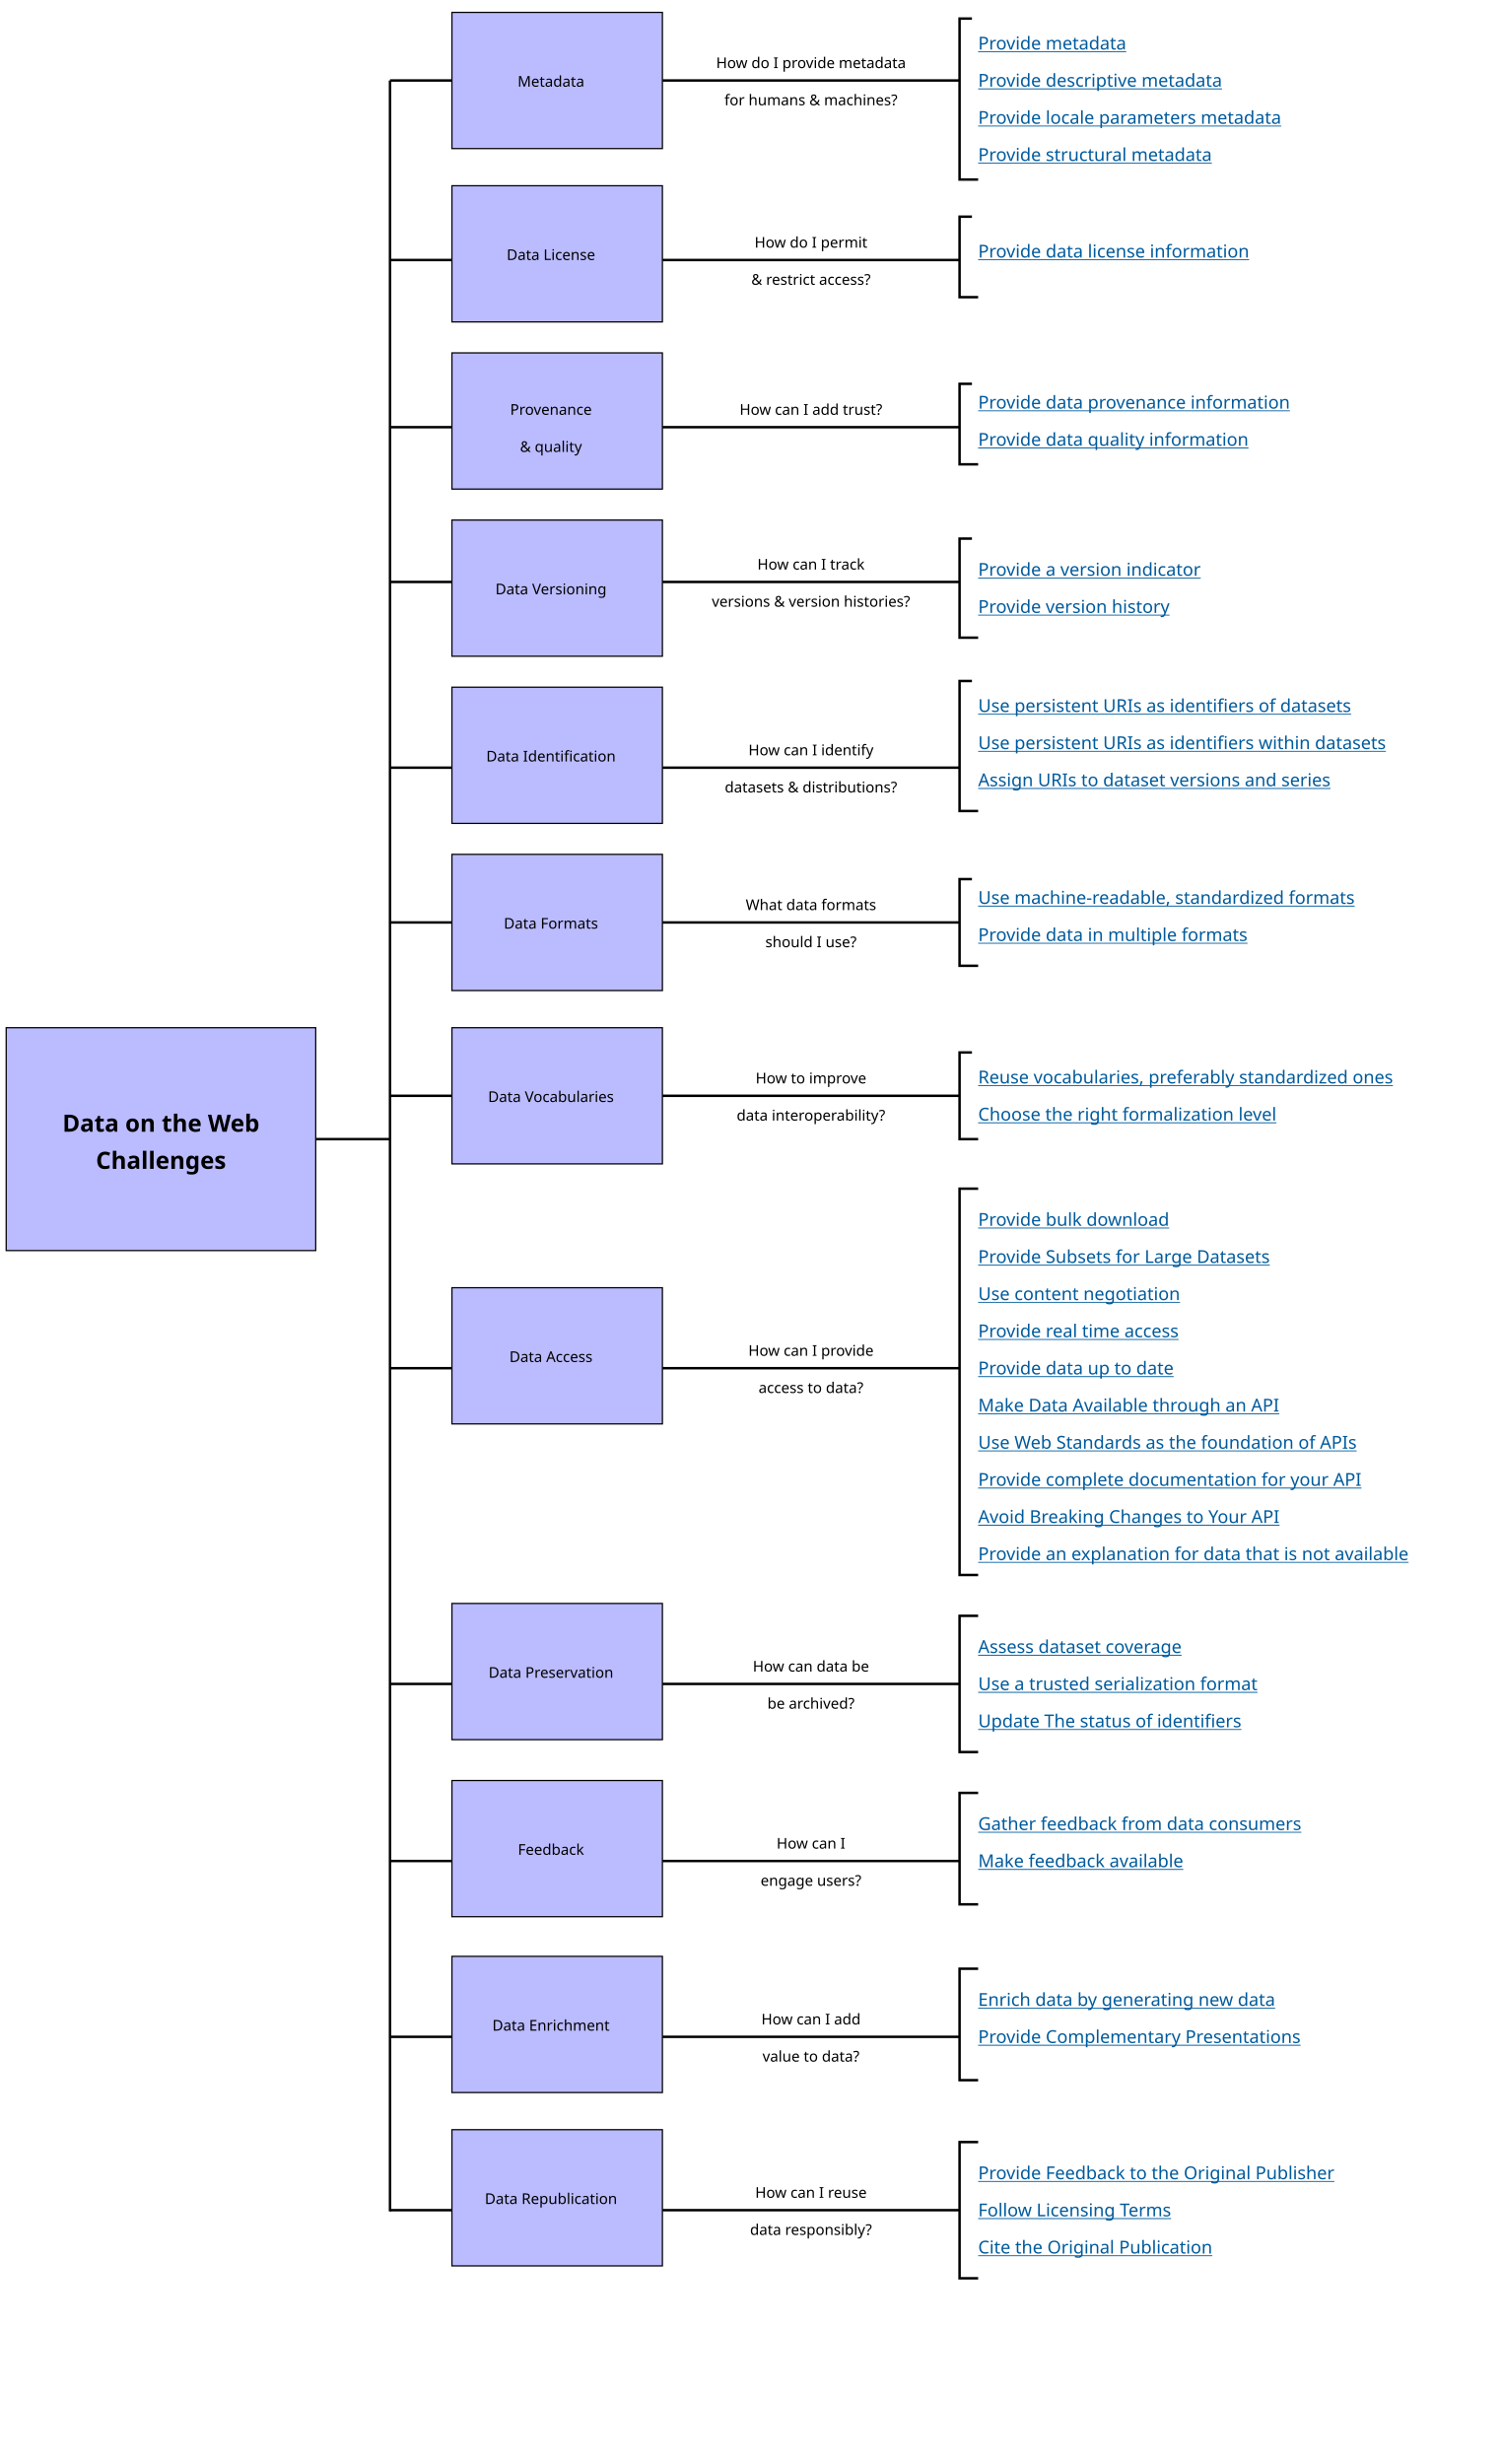
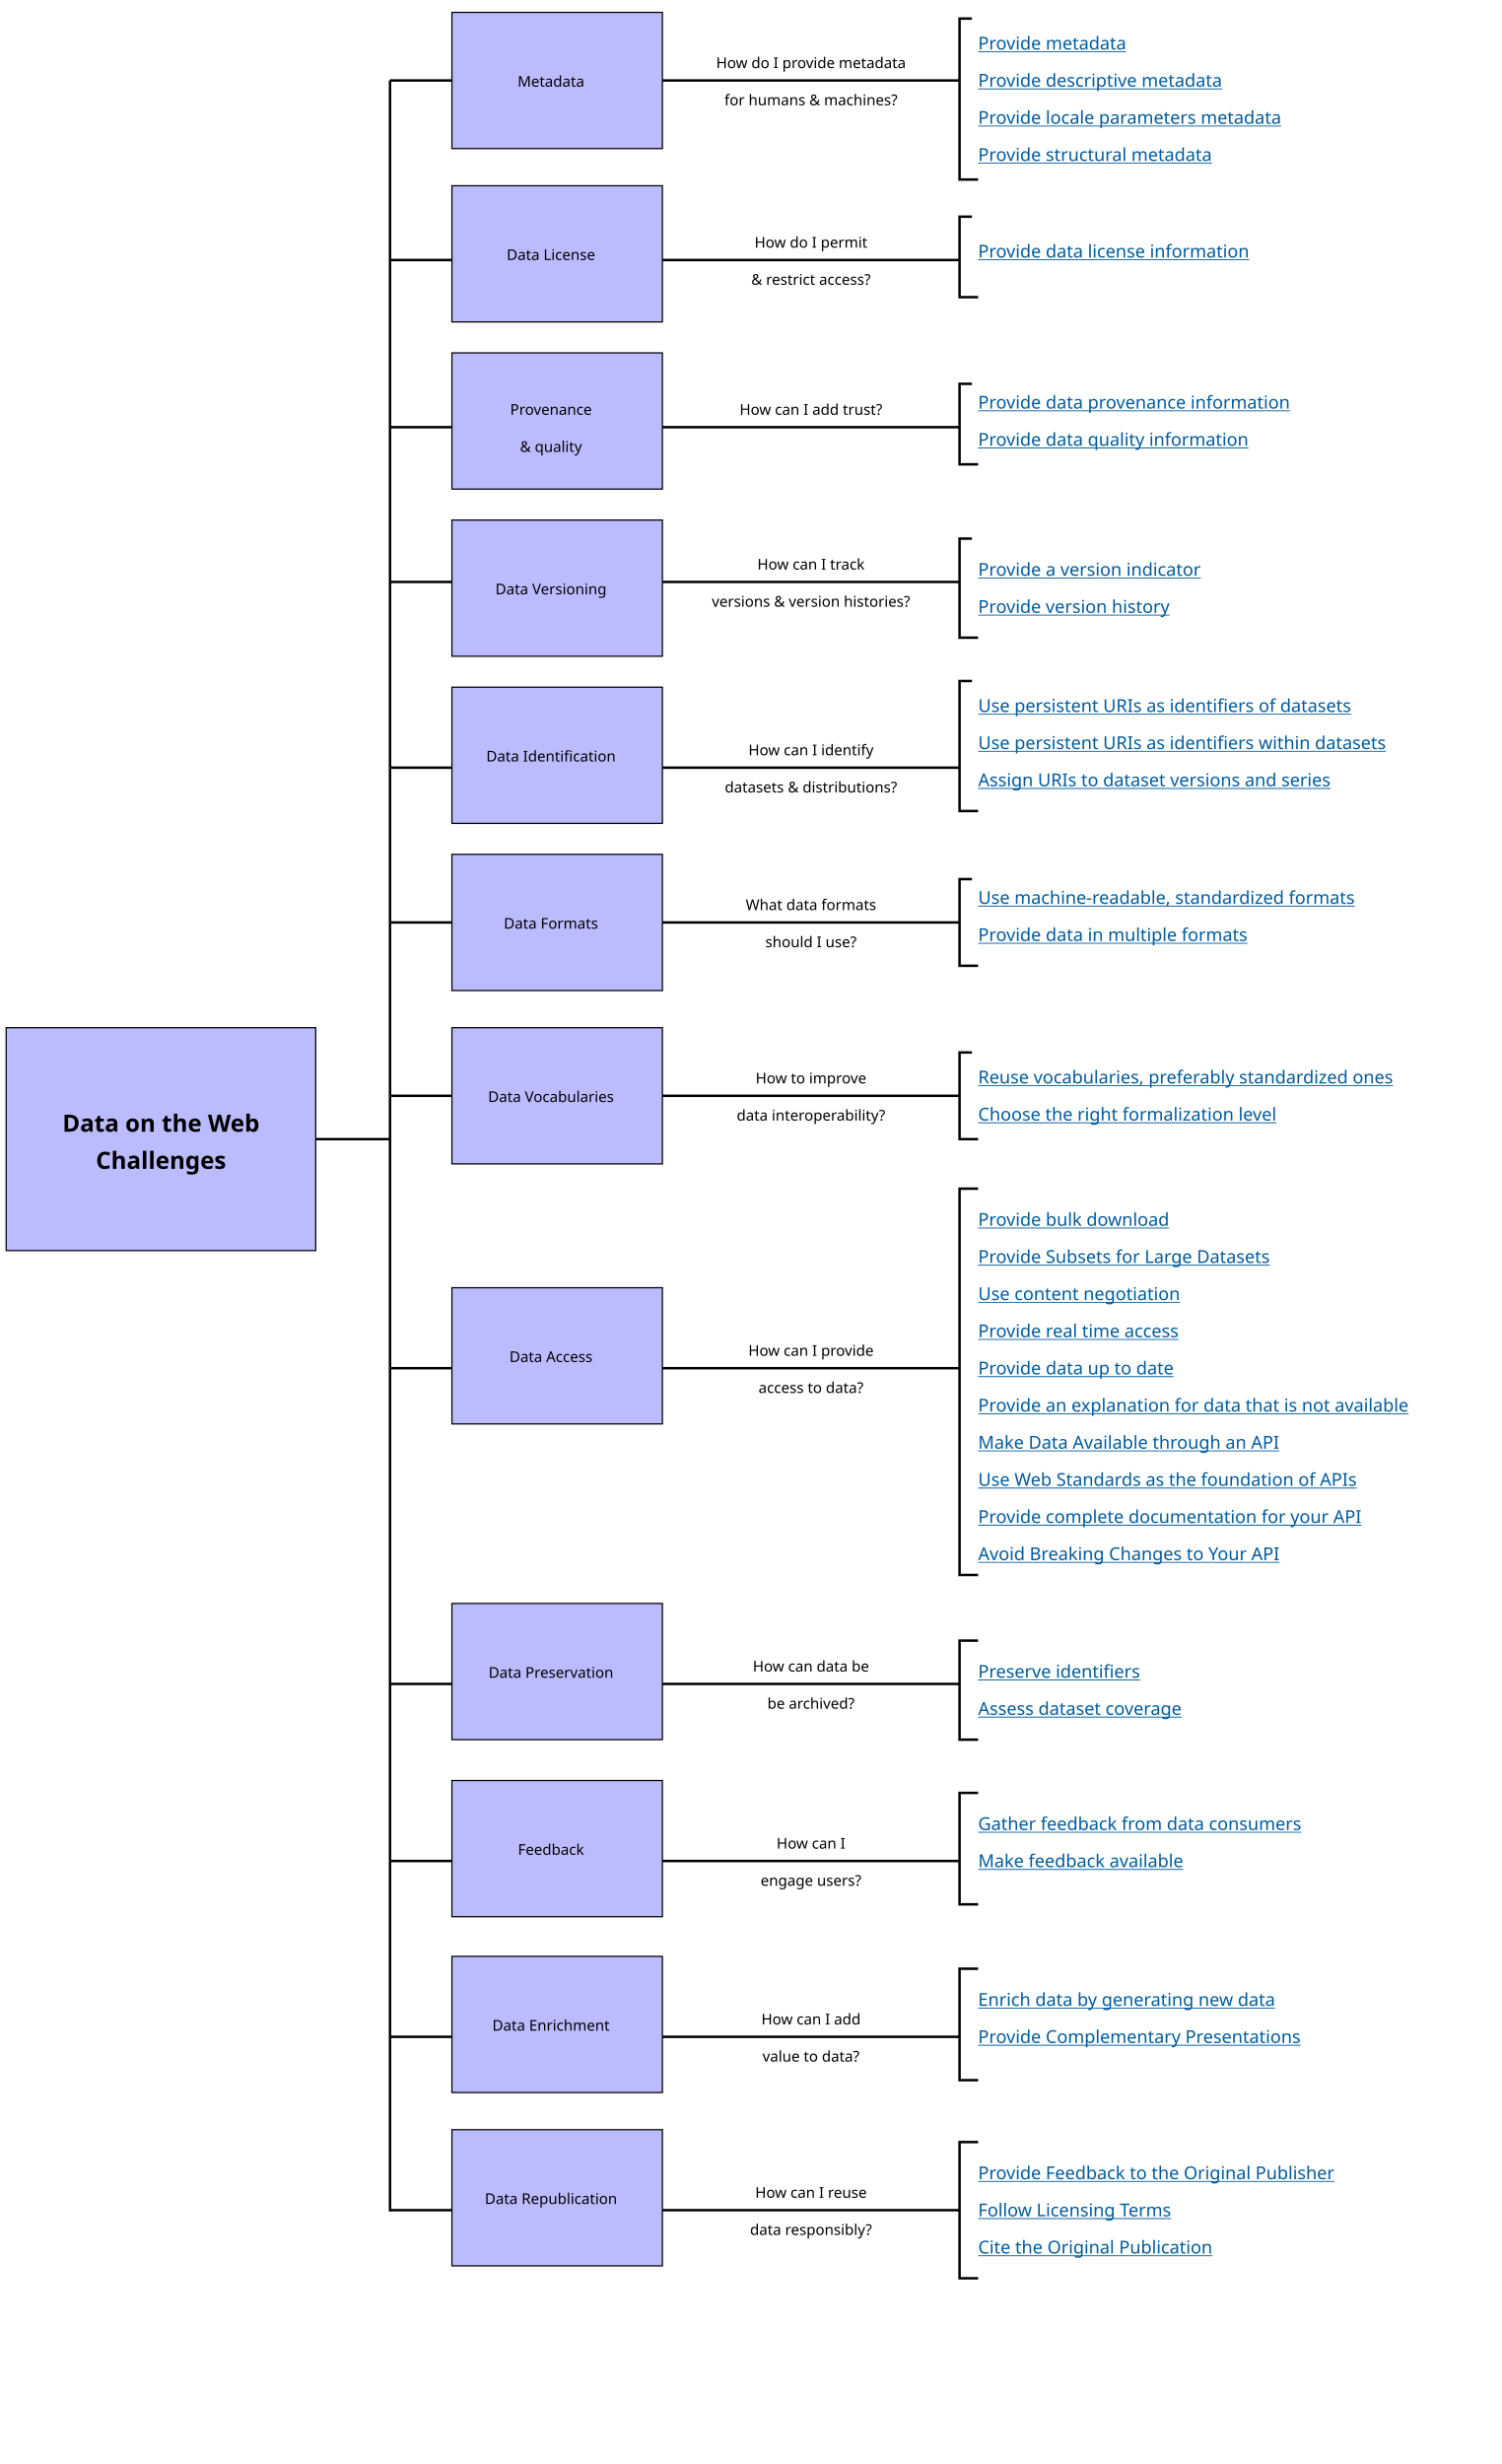
<svg xmlns="http://www.w3.org/2000/svg" xmlns:xlink="http://www.w3.org/1999/xlink" width="920" height="1510" viewBox="945 20 800 1990" preserveAspectRatio="xMinYMin">
  <style type="text/css">
  text {
    font-family:sans-serif;
    font-size:1em;
  }

  text.leftCol, text.rightCol {
    fill:#005A9C; 
    font-size:1.2em;
    text-anchor:end;
    cursor:pointer;
    text-decoration:underline;
  }
  text.rightCol {text-anchor:start}

  .connectorLabel, .blueBoxText, .centreBox {text-anchor:middle; fill:black; stroke:none}

  .centreBox {font-size:1.6em; font-weight:bold}

  #svg {border:medium solid green}
</style>
  <defs>
    <rect x="60" y="10" width="170" height="110" fill="#bbf" stroke="black" stroke-width="1" id="firstRect" />
    <path id="leftConnector" stroke="black" stroke-width="2" d="M 420 85 L 660 85" />
    <path id="rightConnector" stroke="black" stroke-width="2" d="M 830 85 L 890 85" />
    <path id="RColLeftConnector" stroke="black" stroke-width="2" d="M 460 85 L 520 85" />
    <path id="RColRightConnector" stroke="black" stroke-width="2" d="M 680 85 L 920 85" />
    <path id="verticalConnector" stroke="black" stroke-width="2" d="M 890 85 L 890 1806" />
    <path id="challengeToVert" stroke="black" stroke-width="2" d="M -60 90 L 0 90" />
  </defs>
  <g transform="translate(800,0)">
    <g id="BPsMetadata" transform="translate(925,5)">
      <text x="10" y="55" class="rightCol" id="ProvideMetadata">Provide metadata</text>
      <text x="10" y="85" class="rightCol" id="DescriptiveMetadata">Provide descriptive metadata</text>
      <text x="10" y="115" class="rightCol" id="LocaleParametersMetadata">Provide locale parameters metadata</text>
      <text x="10" y="145" class="rightCol" id="StructuralMetadata">Provide structural metadata</text>
      <path d="M 5,30 L -5,30 -5,160 10,160" stroke-width="2" stroke="black" fill="none" />
    </g>
    <g>
      <use xlink:href="#RColLeftConnector" />
      <text x="800" y="75" class="connectorLabel">How do I provide metadata</text>
      <text x="800" y="105" class="connectorLabel">for humans &amp; machines?</text>
      <use xlink:href="#RColRightConnector" />
    </g>
    <g transform="translate(450,20)">
      <use xlink:href="#firstRect" />
      <text x="140" y="70" class="blueBoxText">Metadata</text>
    </g>
  </g>
  <g transform="translate(800,180)">
    <g id="BPsLicence" transform="translate(925,5)">
      <text x="10" y="43" class="rightCol" id="DataLicense">Provide data license information</text>
      <path d="M 5,10 L -5,10 -5,75 10,75" stroke-width="2" stroke="black" fill="none" />
    </g>
    <g transform="translate(0,-35)">
      <use xlink:href="#RColLeftConnector" />
      <text x="800" y="75" class="connectorLabel">How do I permit</text>
      <text x="800" y="105" class="connectorLabel">&amp; restrict access?</text>
      <use xlink:href="#RColRightConnector" />
    </g>
    <g transform="translate(450,-20)">
      <use xlink:href="#firstRect" />
      <text x="140" y="70" class="blueBoxText">Data License</text>
    </g>
  </g>
  <g transform="translate(800,315)">
    <g id="BPsProv" transform="translate(925,5)">
      <text x="10" y="30" class="rightCol" id="DataProvenance">Provide data provenance information</text>
      <text x="10" y="60" class="rightCol" id="DataQuality">Provide data quality information</text>
      <path d="M 5,10 L -5,10 -5,75 10,75" stroke-width="2" stroke="black" fill="none" />
    </g>
    <g transform="translate(0,-35)">
      <use xlink:href="#RColLeftConnector" />
      <text x="800" y="75" class="connectorLabel">How can I add trust?</text>
      <use xlink:href="#RColRightConnector" />
    </g>
    <g transform="translate(450,-20)">
      <use xlink:href="#firstRect" />
      <text x="140" y="60" class="blueBoxText">Provenance</text>
      <text x="140" y="90" class="blueBoxText">&amp; quality</text>
    </g>
  </g>
  <g transform="translate(800,450)">
    <g id="BPsVersion" transform="translate(925,5)">
      <text x="10" y="30" class="rightCol" id="VersioningInfo">Provide a version indicator</text>
      <text x="10" y="60" class="rightCol" id="VersionHistory">Provide version history</text>
      <path d="M 5,0 L -5,0 -5,80 10,80" stroke-width="2" stroke="black" fill="none" />
    </g>
    <g transform="translate(0,-45)">
      <use xlink:href="#RColLeftConnector" />
      <text x="800" y="75" class="connectorLabel">How can I track</text>
      <text x="800" y="105" class="connectorLabel">versions &amp; version histories?</text>
      <use xlink:href="#RColRightConnector" />
    </g>
    <g transform="translate(450,-20)">
      <use xlink:href="#firstRect" />
      <text x="140" y="70" class="blueBoxText">Data Versioning</text>
    </g>
  </g>
  <g transform="translate(800,585)">
    <g id="BPsIdentification" transform="translate(925,5)">
      <text x="10" y="5" class="rightCol" id="UniqueIdentifiers">Use persistent URIs as identifiers of datasets</text>
      <text x="10" y="35" class="rightCol" id="identifiersWithinDatasets">Use persistent URIs as identifiers within datasets</text>
      <text x="10" y="65" class="rightCol" id="VersionIdentifiers">Assign URIs to dataset versions and series</text>
      <path d="M 5,-20 L -5,-20 -5,85 10,85" stroke-width="2" stroke="black" fill="none" />
    </g>
    <g transform="translate(0,-30)">
      <use xlink:href="#RColLeftConnector" />
      <text x="800" y="75" class="connectorLabel">How can I identify</text>
      <text x="800" y="105" class="connectorLabel">datasets &amp; distributions?</text>
      <use xlink:href="#RColRightConnector" />
    </g>
    <g transform="translate(450,-20)">
      <use xlink:href="#firstRect" />
      <text x="140" y="70" class="blueBoxText">Data Identification</text>
    </g>
  </g>
  <g transform="translate(800,680)">
    <g id="BPsDataFormats" transform="translate(925,20)">
      <text x="10" y="50" class="rightCol" id="MachineReadableStandardizedFormat">Use machine-readable, standardized formats</text>
      <text x="10" y="80" class="rightCol" id="MultipleFormats">Provide data in multiple formats</text>
      <path d="M 5,30 L -5,30 -5,100 10,100" stroke-width="2" stroke="black" fill="none" />
    </g>
    <g>
      <use xlink:href="#RColLeftConnector" />
      <text x="800" y="75" class="connectorLabel">What data formats</text>
      <text x="800" y="105" class="connectorLabel">should I use?</text>
      <use xlink:href="#RColRightConnector" />
    </g>
    <g transform="translate(450,20)">
      <use xlink:href="#firstRect" />
      <text x="140" y="70" class="blueBoxText">Data Formats</text>
    </g>
  </g>
  <g transform="translate(800,820)">
    <g id="BPsDataVocab" transform="translate(925,20)">
      <text x="10" y="55" class="rightCol" id="ReuseVocabularies">Reuse vocabularies, preferably standardized ones</text>
      <text x="10" y="85" class="rightCol" id="ChooseRightFormalizationLevel">Choose the right formalization level</text>
      <path d="M 5,30 L -5,30 -5,100 10,100" stroke-width="2" stroke="black" fill="none" />
    </g>
    <g>
      <use xlink:href="#RColLeftConnector" />
      <text x="800" y="75" class="connectorLabel">How to improve</text>
      <text x="800" y="105" class="connectorLabel">data interoperability?</text>
      <use xlink:href="#RColRightConnector" />
    </g>
    <g transform="translate(450,20)">
      <use xlink:href="#firstRect" />
      <text x="140" y="70" class="blueBoxText">Data Vocabularies</text>
    </g>
  </g>
  <g transform="translate(800,1070)">
    <g id="BPsAccess" transform="translate(925,-90)">
      <text x="10" y="30" class="rightCol" id="BulkAccess">Provide bulk download</text>
      <text x="10" y="60" class="rightCol" id="ProvideSubsets">Provide Subsets for Large Datasets</text>
      <text x="10" y="90" class="rightCol" id="Conneg">Use content negotiation</text>
      <text x="10" y="120" class="rightCol" id="AccessRealTime">Provide real time access</text>
      <text x="10" y="150" class="rightCol" id="AccessUptoDate">Provide data up to date</text>
-       <text x="10" y="180" class="rightCol" id="useanAPI">Make Data Available through an API</text>
-       <text x="10" y="210" class="rightCol" id="APIHttpVerbs">Use Web Standards as the foundation of APIs</text>
-       <text x="10" y="240" class="rightCol" id="documentYourAPI">Provide complete documentation for your API</text>
-       <text x="10" y="270" class="rightCol" id="avoidBreakingChangesAPI">Avoid Breaking Changes to Your API</text>
-       <text x="10" y="300" class="rightCol" id="DataUnavailabilityReference">Provide an explanation for data that is not available</text>
+       <text x="10" y="180" class="rightCol" id="DataUnavailabilityReference">Provide an explanation for data that is not available</text>
+       <text x="10" y="210" class="rightCol" id="useanAPI">Make Data Available through an API</text>
+       <text x="10" y="240" class="rightCol" id="APIHttpVerbs">Use Web Standards as the foundation of APIs</text>
+       <text x="10" y="270" class="rightCol" id="documentYourAPI">Provide complete documentation for your API</text>
+       <text x="10" y="300" class="rightCol" id="avoidBreakingChangesAPI">Avoid Breaking Changes to Your API</text>
      <path d="M 10,0 L -5,0 -5,312 10,312" stroke-width="2" stroke="black" fill="none" />
    </g>
    <g transform="translate(0,-30)">
      <use xlink:href="#RColLeftConnector" />
      <text x="800" y="75" class="connectorLabel">How can I provide</text>
      <text x="800" y="105" class="connectorLabel">access to data?</text>
      <use xlink:href="#RColRightConnector" />
    </g>
    <g transform="translate(450,-20)">
      <use xlink:href="#firstRect" />
      <text x="140" y="70" class="blueBoxText">Data Access</text>
    </g>
  </g>
  <g transform="translate(800,1325)">
-     <g id="BPsDataPreservation" transform="translate(925,0)">
-       <text x="10" y="30" class="rightCol" id="EvaluateCoverage">Assess dataset coverage</text>
-       <text x="10" y="60" class="rightCol" id="Serialisation">Use a trusted serialization format</text>
-       <text x="10" y="90" class="rightCol" id="ResourceStatus">Update The status of identifiers</text>
-       <path d="M 10,0 L -5,0 -5,110 10,110" stroke-width="2" stroke="black" fill="none" />
+     <g id="BPsDataPreservation" transform="translate(925,20)">
+       <text x="10" y="30" class="rightCol" id="ResourceStatus">Preserve identifiers</text>
+       <text x="10" y="60" class="rightCol" id="EvaluateCoverage">Assess dataset coverage</text>
+       <path d="M 10,0 L -5,0 -5,80 10,80" stroke-width="2" stroke="black" fill="none" />
    </g>
    <g transform="translate(0,-30)">
      <use xlink:href="#RColLeftConnector" />
      <text x="800" y="75" class="connectorLabel">How can data be</text>
      <text x="800" y="105" class="connectorLabel">be archived?</text>
      <use xlink:href="#RColRightConnector" />
    </g>
    <g transform="translate(450,-20)">
      <use xlink:href="#firstRect" />
      <text x="140" y="70" class="blueBoxText">Data Preservation</text>
    </g>
  </g>
  <g transform="translate(800,1468)">
    <g id="BPsDataPreservation" transform="translate(925,0)">
      <text x="10" y="30" class="rightCol" id="GatherFeedback">Gather feedback from data consumers</text>
      <text x="10" y="60" class="rightCol" id="FeedbackInformation">Make feedback available</text>
      <path d="M 10,0 L -5,0 -5,90 10,90" stroke-width="2" stroke="black" fill="none" />
    </g>
    <g transform="translate(0,-30)">
      <use xlink:href="#RColLeftConnector" />
      <text x="800" y="75" class="connectorLabel">How can I</text>
      <text x="800" y="105" class="connectorLabel">engage users?</text>
      <use xlink:href="#RColRightConnector" />
    </g>
    <g transform="translate(450,-20)">
      <use xlink:href="#firstRect" />
      <text x="140" y="70" class="blueBoxText">Feedback</text>
    </g>
  </g>
  <g transform="translate(800,1610)">
    <g id="BPsEnrichment" transform="translate(925,0)">
      <text x="10" y="30" class="rightCol" id="EnrichData">Enrich data by generating new data</text>
      <text x="10" y="60" class="rightCol" id="ProvideComplementaryPresentations">Provide Complementary Presentations</text>
      <path d="M 10,0 L -5,0 -5,90 10,90" stroke-width="2" stroke="black" fill="none" />
    </g>
    <g transform="translate(0,-30)">
      <use xlink:href="#RColLeftConnector" />
      <text x="800" y="75" class="connectorLabel">How can I add</text>
      <text x="800" y="105" class="connectorLabel">value to data?</text>
      <use xlink:href="#RColRightConnector" />
    </g>
    <g transform="translate(450,-20)">
      <use xlink:href="#firstRect" />
      <text x="140" y="70" class="blueBoxText">Data Enrichment</text>
    </g>
  </g>
  <g transform="translate(800,1750)">
    <g id="BPsReuse" transform="translate(925,0)">
      <text x="10" y="30" class="rightCol" id="ProvideFeedbackToPublisher">Provide Feedback to the Original Publisher</text>
      <text x="10" y="60" class="rightCol" id="FollowLicensingTerms">Follow Licensing Terms</text>
      <text x="10" y="90" class="rightCol" id="CiteOriginalPublication">Cite the Original Publication</text>
      <path d="M 10,0 L -5,0 -5,110 10,110" stroke-width="2" stroke="black" fill="none" />
    </g>
    <g transform="translate(0,-30)">
      <use xlink:href="#RColLeftConnector" />
      <text x="800" y="75" class="connectorLabel">How can I reuse</text>
      <text x="800" y="105" class="connectorLabel">data responsibly?</text>
      <use xlink:href="#RColRightConnector" />
    </g>
    <g transform="translate(450,-20)">
      <use xlink:href="#firstRect" />
      <text x="140" y="70" class="blueBoxText">Data Republication</text>
    </g>
  </g>
  <g transform="translate(950,850)">
    <rect x="0" y="0" width="250" height="180" fill="#bbf" stroke="black" stroke-width="1" id="CentreRect" />
    <text x="125" y="84" class="centreBox">Data on the Web</text>
    <text x="125" y="114" class="centreBox">Challenges</text>
    <use xlink:href="#challengeToVert" transform="translate(310,0)" />
  </g>
  <use xlink:href="#verticalConnector" transform="translate(370,0)" />
</svg>
